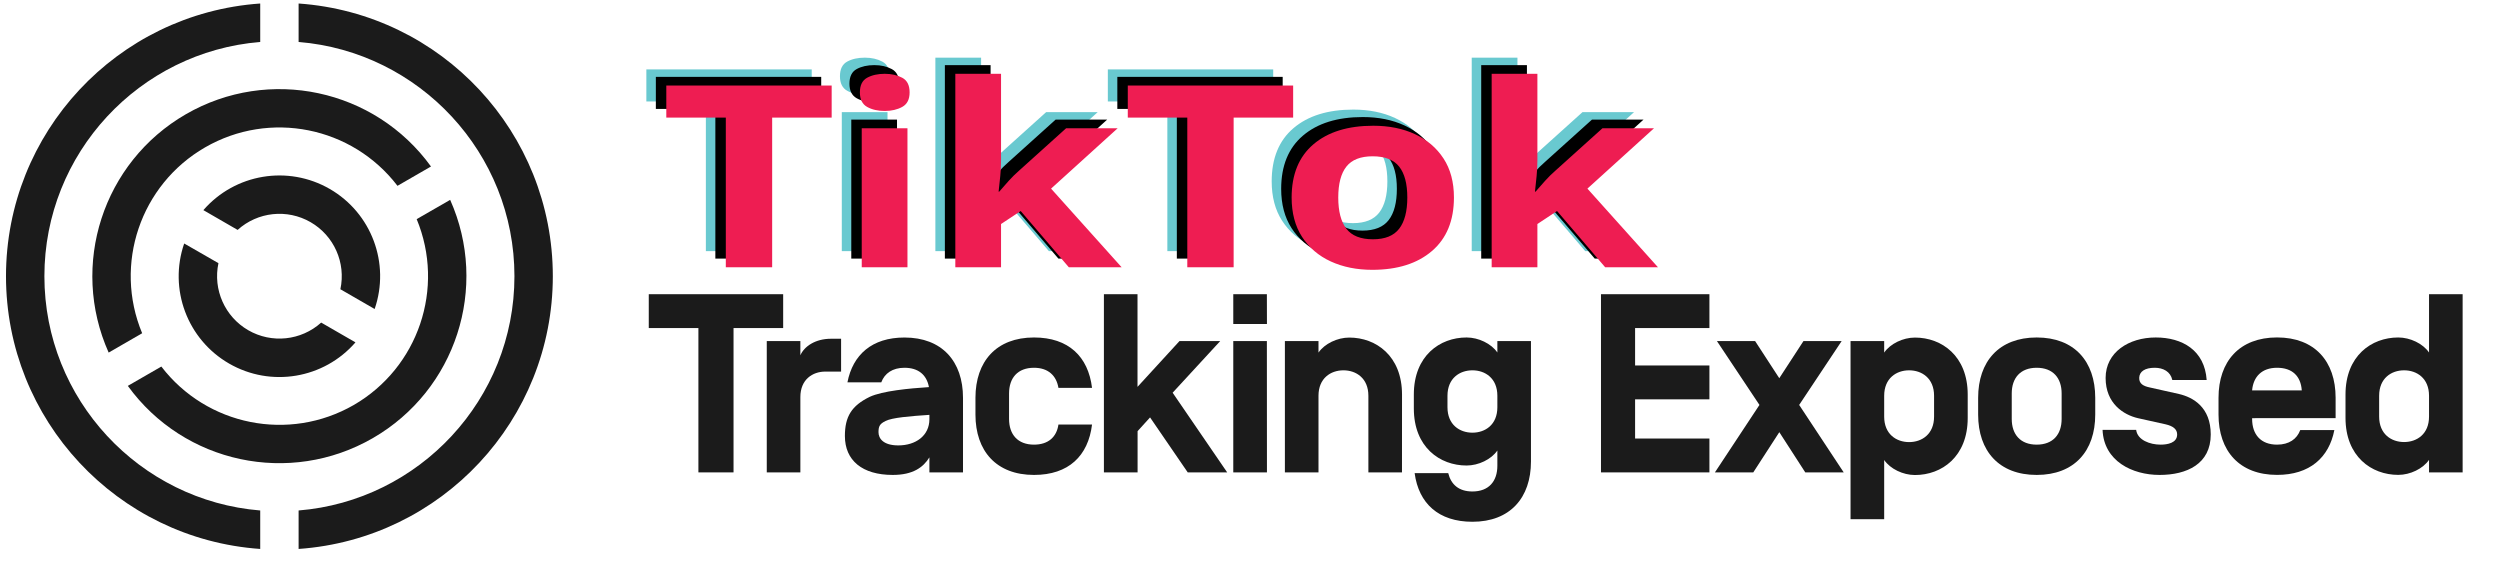
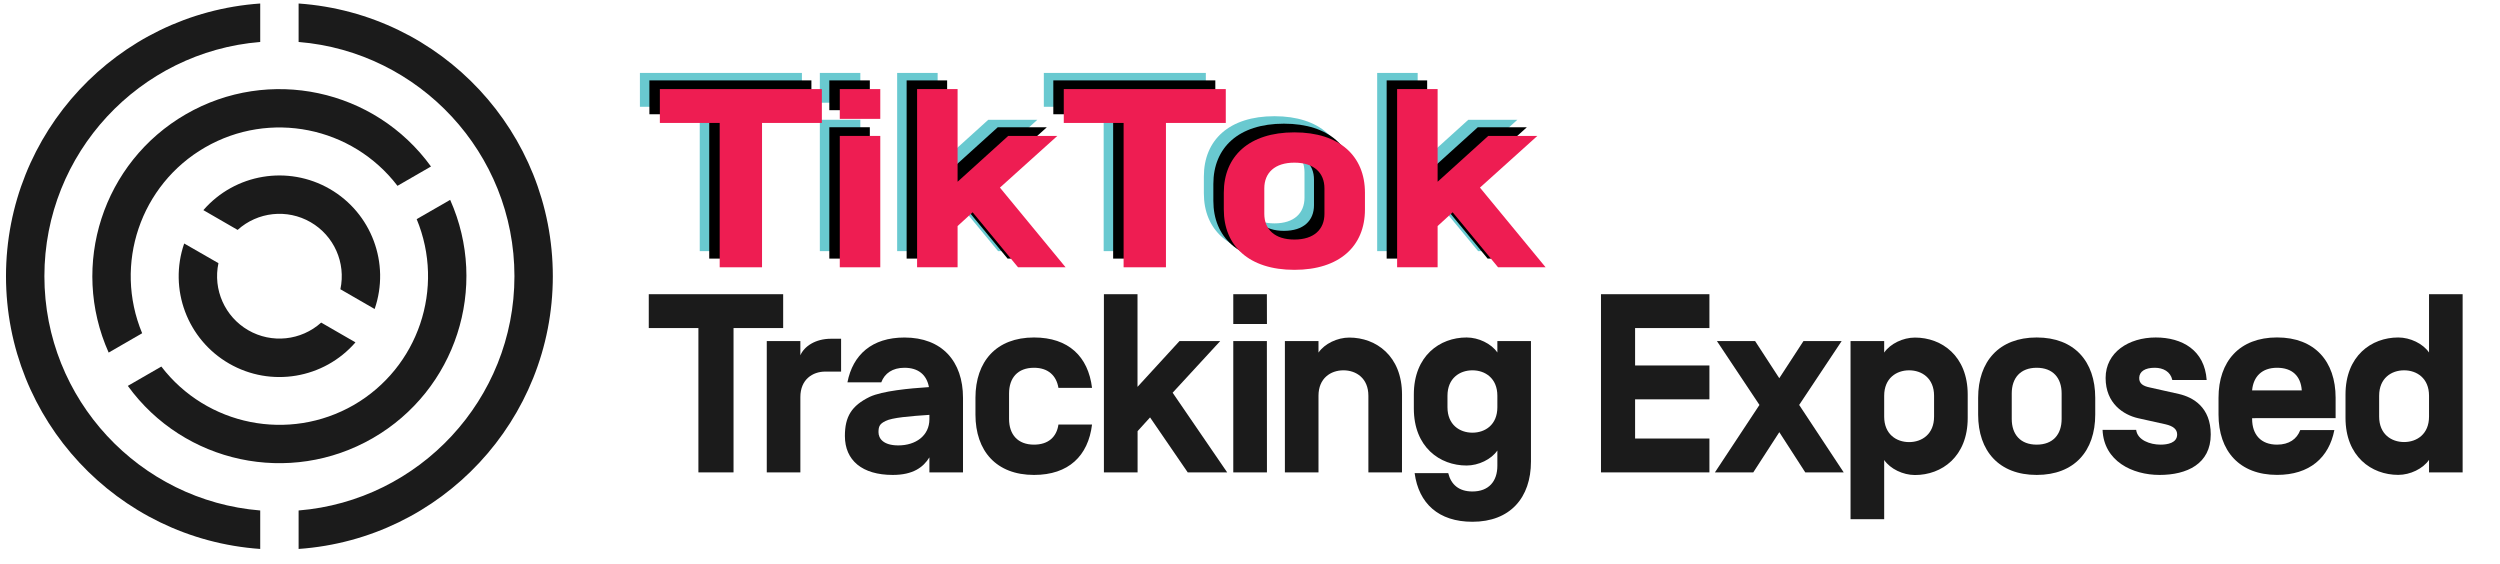
<svg xmlns="http://www.w3.org/2000/svg" xmlns:ns1="http://www.openswatchbook.org/uri/2009/osb" id="Layer_1" data-name="Layer 1" viewBox="0 0 1375 310" version="1.1" width="36.38cm" height="8.202cm">
  <defs id="defs4667">
    <linearGradient id="linearGradient4890" ns1:paint="solid">
      <stop style="stop-color:#69c9d0;stop-opacity:1;" offset="0" id="stop4888" />
    </linearGradient>
    <style id="style4665">.cls-1{fill:#3b5998;}.cls-2{fill:#1b1b1b;}</style>
  </defs>
  <g id="layer4" style="display:inline">
    <path class="cls-2" d="m 403.441,180.434 v 79.38 h -19.32 v -79.38 h -27.3 v -18.62 h 73.92 v 18.62 z" id="path15009" style="fill:#1b1b1b" />
    <path class="cls-2" d="m 440.201,259.814 h -18.48 v -72.24 h 18.48 v 7.84 c 2.1,-4.9 8.26,-9.1 16.8,-9.1 h 5.6 v 18.06 h -8.68 c -7,0 -13.72,4.34 -13.72,14 z" id="path15011" style="fill:#1b1b1b" />
    <path class="cls-2" d="m 510.891,212.774 c -1.26,-6.58 -5.74,-10.5 -13.44,-10.5 -6.58,0 -10.92,3.08 -12.74,8 h -18.62 c 2.94,-15.12 13.44,-24.64 31.36,-24.64 20.72,0 32.2,13.16 32.2,33.18 v 41 h -18.48 v -8.26 c -3.36,5.46 -9,9.66 -20.16,9.66 -16.8,0 -26.32,-8 -26.32,-21.42 0,-10.64 3.64,-16.66 13.72,-21.56 7,-3.22 21.56,-4.62 32.48,-5.32 z m -27.72,24.92 c 0,3.5 2.66,7.28 10.92,7.28 9.52,0 17.08,-5.32 17.08,-14.42 v -2.38 c -10.64,0.7 -20.58,1.54 -24.08,3.36 -3.22,1.54 -3.92,2.94 -3.92,6.16 z" id="path15013" style="fill:#1b1b1b" />
    <path class="cls-2" d="m 600.621,233.494 c -2.1,17.22 -12.88,27.72 -31.92,27.72 -20.72,0 -32.2,-13.16 -32.2,-33.18 v -9.24 c 0,-20 11.48,-33.18 32.2,-33.18 19,0 29.82,10.5 31.92,27.72 h -18.48 c -1.12,-6.72 -5.6,-11.06 -13.44,-11.06 -9,0 -13.72,5.6 -13.72,14.14 v 14 c 0,8.54 4.76,14.14 13.72,14.14 7.84,0 12.46,-4.2 13.44,-11.06 z" id="path15015" style="fill:#1b1b1b" />
    <path class="cls-2" d="m 625.631,212.774 23.1,-25.2 h 22.4 l -26.18,28.42 30,43.82 h -21.7 l -20.72,-30.24 -6.86,7.56 v 22.68 h -18.52 v -98 h 18.48 z" id="path15017" style="fill:#1b1b1b" />
    <path class="cls-2" d="m 696.821,178.194 h -18.52 v -16.38 h 18.48 z m 0,81.62 h -18.52 v -72.24 h 18.48 z" id="path15019" style="fill:#1b1b1b" />
    <path class="cls-2" d="m 771.091,259.814 h -18.48 v -42.14 c 0,-9.66 -6.72,-14 -13.72,-14 -7,0 -13.72,4.34 -13.72,14 v 42.14 h -18.48 v -72.24 h 18.48 v 6.35 c 3.36,-4.9 10.36,-8.26 16.94,-8.26 14.7,0 29,10.08 29,31.36 z" id="path15021" style="fill:#1b1b1b" />
    <path class="cls-2" d="m 796.531,260.234 c 1.54,6.3 5.88,10.08 13.3,10.08 9,0 13.72,-5.6 13.72,-14.14 v -8.4 c -3.36,4.9 -10.36,8.26 -16.94,8.26 -14.7,0 -29,-10.08 -29,-31.36 v -7.7 c 0,-21.28 14.28,-31.36 29,-31.36 6.58,0 13.58,3.36 16.94,8.26 v -6.3 h 18.48 v 66.22 c 0,20 -11.48,33.18 -32.2,33.18 -18.62,0 -29.54,-10.08 -31.78,-26.74 z m -0.42,-36.26 c 0,9.66 6.72,14 13.72,14 7,0 13.72,-4.34 13.72,-14 v -6.3 c 0,-9.66 -6.72,-14 -13.72,-14 -7,0 -13.72,4.34 -13.72,14 z" id="path15023" style="fill:#1b1b1b" />
    <path class="cls-2" d="m 899.301,201.014 h 40.88 v 18.62 h -40.88 v 21.56 h 40.88 v 18.62 h -59.64 v -98 h 59.64 v 18.62 h -40.88 z" id="path15025" style="fill:#1b1b1b" />
    <path class="cls-2" d="m 991.921,187.574 h 21 l -23.38,35.14 24.5,37.1 h -21.14 l -14.28,-22.12 -14.32,22.12 h -21.1 l 24.5,-37.1 -23.4,-35.14 h 21 l 13.3,20.44 z" id="path15027" style="fill:#1b1b1b" />
    <path class="cls-2" d="m 1036.301,285.574 h -18.5 v -98 h 18.5 v 6.35 c 3.36,-4.9 10.36,-8.26 16.94,-8.26 14.7,0 29,10.08 29,31.36 v 12.88 c 0,21.28 -14.28,31.36 -29,31.36 -6.58,0 -13.58,-3.36 -16.94,-8.26 z m 27.44,-67.9 c 0,-9.66 -6.72,-14 -13.72,-14 -7,0 -13.72,4.34 -13.72,14 v 11.48 c 0,9.66 6.72,14 13.72,14 7,0 13.72,-4.34 13.72,-14 z" id="path15029" style="fill:#1b1b1b" />
    <path class="cls-2" d="m 1087.981,218.794 c 0,-20 11.48,-33.18 32.2,-33.18 20.72,0 32.2,13.16 32.2,33.18 v 9.24 c 0,20 -11.48,33.18 -32.2,33.18 -20.72,0 -32.2,-13.16 -32.2,-33.18 z m 45.92,-2.38 c 0,-8.54 -4.77,-14.14 -13.72,-14.14 -8.95,0 -13.72,5.6 -13.72,14.14 v 14 c 0,8.54 4.76,14.14 13.72,14.14 8.96,0 13.72,-5.6 13.72,-14.14 z" id="path15031" style="fill:#1b1b1b" />
    <path class="cls-2" d="m 1156.411,236.434 h 18.48 c 0.7,5.6 7.56,8.12 13.44,8.12 3.64,0 9.1,-0.84 9.1,-5.6 0,-2.8 -2.1,-4.62 -6.44,-5.6 l -15.12,-3.36 c -7.84,-1.82 -17.78,-8 -17.78,-22.12 0,-14.12 12.74,-22.26 27.58,-22.26 14.56,0 26.88,7 28,23.38 h -18.9 c -1,-4.62 -5,-6.72 -9.66,-6.72 -5.46,0 -8.4,2.1 -8.54,5.46 -0.14,3.36 2.38,4.62 5.6,5.32 l 16.24,3.64 c 7.84,1.82 17.5,7.28 17.5,22.26 0,16.24 -13.16,22.26 -28.14,22.26 -14.98,0 -30.66,-7.56 -31.36,-24.78 z" id="path15033" style="fill:#1b1b1b" />
    <path class="cls-2" d="m 1238.671,229.994 v 0.42 c 0,8.54 4.76,14.14 13.72,14.14 6.58,0 10.92,-3.08 12.74,-8 h 18.76 c -2.94,15.12 -13.58,24.64 -31.5,24.64 -20.72,0 -32.2,-13.16 -32.2,-33.18 v -9.24 c 0,-20 11.48,-33.18 32.2,-33.18 20.72,0 32.2,13.16 32.2,33.18 v 11.2 z m 0,-15.4 v 0.14 h 27.3 v -0.14 c -0.56,-7.7 -5.18,-12.32 -13.58,-12.32 -8.4,0 -13.02,4.9 -13.72,12.32 z" id="path15035" style="fill:#1b1b1b" />
    <path class="cls-2" d="m 1335.971,252.924 c -3.36,4.9 -10.36,8.26 -16.94,8.26 -14.7,0 -29,-10.08 -29,-31.36 v -12.85 c 0,-21.28 14.28,-31.36 29,-31.36 6.58,0 13.58,3.36 16.94,8.26 v -32.06 h 18.48 v 98 h -18.48 z m -27.44,-23.8 c 0,9.66 6.72,14 13.72,14 7,0 13.72,-4.34 13.72,-14 v -11.45 c 0,-9.66 -6.72,-14 -13.72,-14 -7,0 -13.72,4.34 -13.72,14 z" id="path15037" style="fill:#1b1b1b" />
    <path class="cls-2" d="M 304.051,151.924 A 150.38,150.38 0 0 0 164.231,1.924 V 23.084 c 66.36,5.39 118.71,61.11 118.71,128.84 0,67.73 -52.35,123.45 -118.71,128.84 v 21.16 a 150.38,150.38 0 0 0 139.82,-150 z" id="path15039" style="fill:#1b1b1b" />
    <path class="cls-2" d="m 24.411,151.924 c 0,-67.73 52.35,-123.45 118.71,-128.84 V 1.924 a 150.37,150.37 0 0 0 0,300 v -21.16 c -66.36,-5.39 -118.71,-61.11 -118.71,-128.84 z" id="path15041" style="fill:#1b1b1b" />
    <path class="cls-2" d="m 102.231,62.824 a 102.9,102.9 0 0 0 -42.47,131.1 l 18.42,-10.64 a 81.76,81.76 0 0 1 140.43,-81.08 l 18.43,-10.63 a 102.9,102.9 0 0 0 -134.81,-28.75 z" id="path15043" style="fill:#1b1b1b" />
    <path class="cls-2" d="m 194.571,222.754 a 81.91,81.91 0 0 1 -105.84,-21.15 l -18.43,10.63 a 102.9,102.9 0 0 0 177.29,-102.31 l -18.42,10.6 a 81.9,81.9 0 0 1 -34.6,102.23 z" id="path15045" style="fill:#1b1b1b" />
    <path class="cls-2" d="m 181.371,103.924 a 55.41,55.41 0 0 0 -69.52,11.65 l 18.84,10.88 a 34.29,34.29 0 0 1 56.52,32.63 l 18.84,10.87 a 55.41,55.41 0 0 0 -24.68,-66.03 z" id="path15047" style="fill:#1b1b1b" />
    <path class="cls-2" d="m 136.531,181.624 a 34.35,34.35 0 0 1 -16.39,-36.88 l -18.84,-10.82 a 55.4,55.4 0 0 0 94.2,54.38 l -18.85,-10.88 a 34.33,34.33 0 0 1 -40.12,4.2 z" id="path15049" style="fill:#1b1b1b" />
-     <text xml:space="preserve" style="font-style:normal;font-variant:normal;font-weight:bold;font-stretch:normal;font-size:153.72px;line-height:1.25;font-family:'Simplon Norm';-inkscape-font-specification:'Simplon Norm, Bold';font-variant-ligatures:normal;font-variant-caps:normal;font-variant-numeric:normal;font-feature-settings:normal;text-align:start;letter-spacing:0px;word-spacing:0px;writing-mode:lr-tb;text-anchor:start;fill:#69c9d0;fill-opacity:1;stroke:none;stroke-width:3.843;" x="320.738" y="151.637" id="text850" transform="scale(1.097835,0.9108833)">
-       <tspan id="tspan848" x="320.738" y="151.637" style="font-style:normal;font-variant:normal;font-weight:bold;font-stretch:normal;font-size:153.72px;font-family:'Simplon Norm';-inkscape-font-specification:'Simplon Norm, Bold';font-variant-ligatures:normal;font-variant-caps:normal;font-variant-numeric:normal;font-feature-settings:normal;text-align:start;writing-mode:lr-tb;text-anchor:start;stroke-width:3.843;fill:#69c9d0;fill-opacity:1;">TikTok</tspan>
-     </text>
-     <text xml:space="preserve" style="font-style:normal;font-variant:normal;font-weight:bold;font-stretch:normal;font-size:153.72px;line-height:1.25;font-family:'Simplon Norm';-inkscape-font-specification:'Simplon Norm, Bold';font-variant-ligatures:normal;font-variant-caps:normal;font-variant-numeric:normal;font-feature-settings:normal;text-align:start;letter-spacing:0px;word-spacing:0px;writing-mode:lr-tb;text-anchor:start;display:inline;fill:#000000;fill-opacity:1;stroke:none;stroke-width:3.843" x="325.493" y="156.146" id="text850-5" transform="scale(1.097835,0.9108833)">
-       <tspan id="tspan848-9" x="325.493" y="156.146" style="font-style:normal;font-variant:normal;font-weight:bold;font-stretch:normal;font-size:153.72px;font-family:'Simplon Norm';-inkscape-font-specification:'Simplon Norm, Bold';font-variant-ligatures:normal;font-variant-caps:normal;font-variant-numeric:normal;font-feature-settings:normal;text-align:start;writing-mode:lr-tb;text-anchor:start;fill:#000000;fill-opacity:1;stroke-width:3.843">TikTok</tspan>
-     </text>
-     <text xml:space="preserve" style="font-style:normal;font-variant:normal;font-weight:bold;font-stretch:normal;font-size:153.72px;line-height:1.25;font-family:'Simplon Norm';-inkscape-font-specification:'Simplon Norm, Bold';font-variant-ligatures:normal;font-variant-caps:normal;font-variant-numeric:normal;font-feature-settings:normal;text-align:start;letter-spacing:0px;word-spacing:0px;writing-mode:lr-tb;text-anchor:start;display:inline;fill:#ee1d52;fill-opacity:1;stroke:none;stroke-width:3.843" x="330.73" y="161.393" id="text850-5-6" transform="scale(1.097835,0.9108833)">
-       <tspan id="tspan848-9-5" x="330.73" y="161.393" style="font-style:normal;font-variant:normal;font-weight:bold;font-stretch:normal;font-size:153.72px;font-family:'Simplon Norm';-inkscape-font-specification:'Simplon Norm, Bold';font-variant-ligatures:normal;font-variant-caps:normal;font-variant-numeric:normal;font-feature-settings:normal;text-align:start;writing-mode:lr-tb;text-anchor:start;fill:#ee1d52;fill-opacity:1;stroke-width:3.843">TikTok</tspan>
-     </text>
+     <g aria-label="TikTok" transform="scale(1.097835,0.9108833)" style="font-style:normal;font-variant:normal;font-weight:bold;font-stretch:normal;font-size:153.72px;line-height:1.25;font-family:'Simplon Norm';-inkscape-font-specification:'Simplon Norm, Bold';font-variant-ligatures:normal;font-variant-caps:normal;font-variant-numeric:normal;font-feature-settings:normal;text-align:start;letter-spacing:0px;word-spacing:0px;writing-mode:lr-tb;text-anchor:start;fill:#69c9d0;fill-opacity:1;stroke:none;stroke-width:3.843" id="text850">
+       <path d="m 401.749,64.478 v -20.445 h -81.164 v 20.445 h 29.975 v 87.159 h 21.213 V 64.478 Z" style="font-style:normal;font-variant:normal;font-weight:bold;font-stretch:normal;font-size:153.72px;font-family:'Simplon Norm';-inkscape-font-specification:'Simplon Norm, Bold';font-variant-ligatures:normal;font-variant-caps:normal;font-variant-numeric:normal;font-feature-settings:normal;text-align:start;writing-mode:lr-tb;text-anchor:start;fill:#69c9d0;fill-opacity:1;stroke-width:3.843" id="path4617" />
+       <path d="m 431.016,44.033 h -20.291 v 17.985 h 20.291 z m 0,28.284 h -20.291 v 79.32 h 20.291 z" style="font-style:normal;font-variant:normal;font-weight:bold;font-stretch:normal;font-size:153.72px;font-family:'Simplon Norm';-inkscape-font-specification:'Simplon Norm, Bold';font-variant-ligatures:normal;font-variant-caps:normal;font-variant-numeric:normal;font-feature-settings:normal;text-align:start;writing-mode:lr-tb;text-anchor:start;fill:#69c9d0;fill-opacity:1;stroke-width:3.843" id="path4619" />
+       <path d="M 469.746,44.033 H 449.455 V 151.637 h 20.291 v -24.903 l 7.532,-8.301 22.751,33.204 h 23.827 l -32.896,-48.114 28.746,-31.205 h -24.595 l -25.364,27.67 z" style="font-style:normal;font-variant:normal;font-weight:bold;font-stretch:normal;font-size:153.72px;font-family:'Simplon Norm';-inkscape-font-specification:'Simplon Norm, Bold';font-variant-ligatures:normal;font-variant-caps:normal;font-variant-numeric:normal;font-feature-settings:normal;text-align:start;writing-mode:lr-tb;text-anchor:start;fill:#69c9d0;fill-opacity:1;stroke-width:3.843" id="path4621" />
+       <path d="m 604.107,64.478 v -20.445 h -81.164 v 20.445 h 29.975 v 87.159 h 21.213 V 64.478 Z" style="font-style:normal;font-variant:normal;font-weight:bold;font-stretch:normal;font-size:153.72px;font-family:'Simplon Norm';-inkscape-font-specification:'Simplon Norm, Bold';font-variant-ligatures:normal;font-variant-caps:normal;font-variant-numeric:normal;font-feature-settings:normal;text-align:start;writing-mode:lr-tb;text-anchor:start;fill:#69c9d0;fill-opacity:1;stroke-width:3.843" id="path4623" />
+       <path d="m 603.117,116.742 c 0,21.982 12.605,36.432 35.356,36.432 22.751,0 35.356,-14.45 35.356,-36.432 v -10.146 c 0,-21.982 -12.605,-36.432 -35.356,-36.432 -22.751,0 -35.356,14.45 -35.356,36.432 z m 50.42,2.613 c 0,9.377 -5.226,15.526 -15.065,15.526 -9.838,0 -15.065,-6.149 -15.065,-15.526 v -15.372 c 0,-9.377 5.226,-15.526 15.065,-15.526 9.838,0 15.065,6.149 15.065,15.526 z" style="font-style:normal;font-variant:normal;font-weight:bold;font-stretch:normal;font-size:153.72px;font-family:'Simplon Norm';-inkscape-font-specification:'Simplon Norm, Bold';font-variant-ligatures:normal;font-variant-caps:normal;font-variant-numeric:normal;font-feature-settings:normal;text-align:start;writing-mode:lr-tb;text-anchor:start;fill:#69c9d0;fill-opacity:1;stroke-width:3.843" id="path4625" />
+       <path d="M 710.234,44.033 H 689.943 V 151.637 h 20.291 v -24.903 l 7.532,-8.301 22.751,33.204 h 23.827 l -32.896,-48.114 28.746,-31.205 h -24.595 l -25.364,27.67 z" style="font-style:normal;font-variant:normal;font-weight:bold;font-stretch:normal;font-size:153.72px;font-family:'Simplon Norm';-inkscape-font-specification:'Simplon Norm, Bold';font-variant-ligatures:normal;font-variant-caps:normal;font-variant-numeric:normal;font-feature-settings:normal;text-align:start;writing-mode:lr-tb;text-anchor:start;fill:#69c9d0;fill-opacity:1;stroke-width:3.843" id="path4627" />
+     </g>
+     <g aria-label="TikTok" transform="scale(1.097835,0.9108833)" style="font-style:normal;font-variant:normal;font-weight:bold;font-stretch:normal;font-size:153.72px;line-height:1.25;font-family:'Simplon Norm';-inkscape-font-specification:'Simplon Norm, Bold';font-variant-ligatures:normal;font-variant-caps:normal;font-variant-numeric:normal;font-feature-settings:normal;text-align:start;letter-spacing:0px;word-spacing:0px;writing-mode:lr-tb;text-anchor:start;display:inline;fill:#000000;fill-opacity:1;stroke:none;stroke-width:3.843" id="text850-5">
+       <path d="M 406.503,68.987 V 48.542 H 325.339 v 20.445 h 29.975 v 87.159 h 21.213 V 68.987 Z" style="font-style:normal;font-variant:normal;font-weight:bold;font-stretch:normal;font-size:153.72px;font-family:'Simplon Norm';-inkscape-font-specification:'Simplon Norm, Bold';font-variant-ligatures:normal;font-variant-caps:normal;font-variant-numeric:normal;font-feature-settings:normal;text-align:start;writing-mode:lr-tb;text-anchor:start;fill:#000000;fill-opacity:1;stroke-width:3.843" id="path4604" />
+       <path d="m 435.77,48.542 h -20.291 v 17.985 h 20.291 z m 0,28.284 h -20.291 v 79.32 h 20.291 z" style="font-style:normal;font-variant:normal;font-weight:bold;font-stretch:normal;font-size:153.72px;font-family:'Simplon Norm';-inkscape-font-specification:'Simplon Norm, Bold';font-variant-ligatures:normal;font-variant-caps:normal;font-variant-numeric:normal;font-feature-settings:normal;text-align:start;writing-mode:lr-tb;text-anchor:start;fill:#000000;fill-opacity:1;stroke-width:3.843" id="path4606" />
+       <path d="M 474.5,48.542 H 454.209 V 156.146 h 20.291 v -24.903 l 7.532,-8.301 22.751,33.204 h 23.827 l -32.896,-48.114 28.746,-31.205 h -24.595 l -25.364,27.67 z" style="font-style:normal;font-variant:normal;font-weight:bold;font-stretch:normal;font-size:153.72px;font-family:'Simplon Norm';-inkscape-font-specification:'Simplon Norm, Bold';font-variant-ligatures:normal;font-variant-caps:normal;font-variant-numeric:normal;font-feature-settings:normal;text-align:start;writing-mode:lr-tb;text-anchor:start;fill:#000000;fill-opacity:1;stroke-width:3.843" id="path4608" />
+       <path d="m 608.861,68.987 v -20.445 h -81.164 v 20.445 h 29.975 v 87.159 h 21.213 V 68.987 Z" style="font-style:normal;font-variant:normal;font-weight:bold;font-stretch:normal;font-size:153.72px;font-family:'Simplon Norm';-inkscape-font-specification:'Simplon Norm, Bold';font-variant-ligatures:normal;font-variant-caps:normal;font-variant-numeric:normal;font-feature-settings:normal;text-align:start;writing-mode:lr-tb;text-anchor:start;fill:#000000;fill-opacity:1;stroke-width:3.843" id="path4610" />
+       <path d="m 607.872,121.252 c 0,21.982 12.605,36.432 35.356,36.432 22.751,0 35.356,-14.45 35.356,-36.432 v -10.146 c 0,-21.982 -12.605,-36.432 -35.356,-36.432 -22.751,0 -35.356,14.45 -35.356,36.432 z m 50.42,2.613 c 0,9.377 -5.226,15.526 -15.065,15.526 -9.838,0 -15.065,-6.149 -15.065,-15.526 v -15.372 c 0,-9.377 5.226,-15.526 15.065,-15.526 9.838,0 15.065,6.149 15.065,15.526 z" style="font-style:normal;font-variant:normal;font-weight:bold;font-stretch:normal;font-size:153.72px;font-family:'Simplon Norm';-inkscape-font-specification:'Simplon Norm, Bold';font-variant-ligatures:normal;font-variant-caps:normal;font-variant-numeric:normal;font-feature-settings:normal;text-align:start;writing-mode:lr-tb;text-anchor:start;fill:#000000;fill-opacity:1;stroke-width:3.843" id="path4612" />
+       <path d="M 714.988,48.542 H 694.697 V 156.146 h 20.291 v -24.903 l 7.532,-8.301 22.751,33.204 h 23.827 l -32.896,-48.114 28.746,-31.205 h -24.595 l -25.364,27.67 z" style="font-style:normal;font-variant:normal;font-weight:bold;font-stretch:normal;font-size:153.72px;font-family:'Simplon Norm';-inkscape-font-specification:'Simplon Norm, Bold';font-variant-ligatures:normal;font-variant-caps:normal;font-variant-numeric:normal;font-feature-settings:normal;text-align:start;writing-mode:lr-tb;text-anchor:start;fill:#000000;fill-opacity:1;stroke-width:3.843" id="path4614" />
+     </g>
+     <g aria-label="TikTok" transform="scale(1.097835,0.9108833)" style="font-style:normal;font-variant:normal;font-weight:bold;font-stretch:normal;font-size:153.72px;line-height:1.25;font-family:'Simplon Norm';-inkscape-font-specification:'Simplon Norm, Bold';font-variant-ligatures:normal;font-variant-caps:normal;font-variant-numeric:normal;font-feature-settings:normal;text-align:start;letter-spacing:0px;word-spacing:0px;writing-mode:lr-tb;text-anchor:start;display:inline;fill:#ee1d52;fill-opacity:1;stroke:none;stroke-width:3.843" id="text850-5-6">
+       <path d="m 411.741,74.234 v -20.445 h -81.164 v 20.445 h 29.975 V 161.393 h 21.213 V 74.234 Z" style="font-style:normal;font-variant:normal;font-weight:bold;font-stretch:normal;font-size:153.72px;font-family:'Simplon Norm';-inkscape-font-specification:'Simplon Norm, Bold';font-variant-ligatures:normal;font-variant-caps:normal;font-variant-numeric:normal;font-feature-settings:normal;text-align:start;writing-mode:lr-tb;text-anchor:start;fill:#ee1d52;fill-opacity:1;stroke-width:3.843" id="path4591" />
+       <path d="m 441.008,53.789 h -20.291 v 17.985 h 20.291 z m 0,28.284 H 420.717 V 161.393 h 20.291 z" style="font-style:normal;font-variant:normal;font-weight:bold;font-stretch:normal;font-size:153.72px;font-family:'Simplon Norm';-inkscape-font-specification:'Simplon Norm, Bold';font-variant-ligatures:normal;font-variant-caps:normal;font-variant-numeric:normal;font-feature-settings:normal;text-align:start;writing-mode:lr-tb;text-anchor:start;fill:#ee1d52;fill-opacity:1;stroke-width:3.843" id="path4593" />
+       <path d="M 479.738,53.789 H 459.447 V 161.393 h 20.291 v -24.903 l 7.532,-8.301 22.751,33.204 h 23.827 L 500.951,113.279 529.697,82.074 h -24.595 l -25.364,27.67 z" style="font-style:normal;font-variant:normal;font-weight:bold;font-stretch:normal;font-size:153.72px;font-family:'Simplon Norm';-inkscape-font-specification:'Simplon Norm, Bold';font-variant-ligatures:normal;font-variant-caps:normal;font-variant-numeric:normal;font-feature-settings:normal;text-align:start;writing-mode:lr-tb;text-anchor:start;fill:#ee1d52;fill-opacity:1;stroke-width:3.843" id="path4595" />
+       <path d="m 614.099,74.234 v -20.445 h -81.164 v 20.445 h 29.975 V 161.393 h 21.213 V 74.234 Z" style="font-style:normal;font-variant:normal;font-weight:bold;font-stretch:normal;font-size:153.72px;font-family:'Simplon Norm';-inkscape-font-specification:'Simplon Norm, Bold';font-variant-ligatures:normal;font-variant-caps:normal;font-variant-numeric:normal;font-feature-settings:normal;text-align:start;writing-mode:lr-tb;text-anchor:start;fill:#ee1d52;fill-opacity:1;stroke-width:3.843" id="path4597" />
+       <path d="m 613.109,126.499 c 0,21.982 12.605,36.432 35.356,36.432 22.751,0 35.356,-14.45 35.356,-36.432 v -10.146 c 0,-21.982 -12.605,-36.432 -35.356,-36.432 -22.751,0 -35.356,14.45 -35.356,36.432 z m 50.42,2.613 c 0,9.377 -5.226,15.526 -15.065,15.526 -9.838,0 -15.065,-6.149 -15.065,-15.526 v -15.372 c 0,-9.377 5.226,-15.526 15.065,-15.526 9.838,0 15.065,6.149 15.065,15.526 z" style="font-style:normal;font-variant:normal;font-weight:bold;font-stretch:normal;font-size:153.72px;font-family:'Simplon Norm';-inkscape-font-specification:'Simplon Norm, Bold';font-variant-ligatures:normal;font-variant-caps:normal;font-variant-numeric:normal;font-feature-settings:normal;text-align:start;writing-mode:lr-tb;text-anchor:start;fill:#ee1d52;fill-opacity:1;stroke-width:3.843" id="path4599" />
+       <path d="M 720.226,53.789 H 699.935 V 161.393 h 20.291 v -24.903 l 7.532,-8.301 22.751,33.204 h 23.827 L 741.439,113.279 770.185,82.074 h -24.595 l -25.364,27.67 z" style="font-style:normal;font-variant:normal;font-weight:bold;font-stretch:normal;font-size:153.72px;font-family:'Simplon Norm';-inkscape-font-specification:'Simplon Norm, Bold';font-variant-ligatures:normal;font-variant-caps:normal;font-variant-numeric:normal;font-feature-settings:normal;text-align:start;writing-mode:lr-tb;text-anchor:start;fill:#ee1d52;fill-opacity:1;stroke-width:3.843" id="path4601" />
+     </g>
  </g>
</svg>
